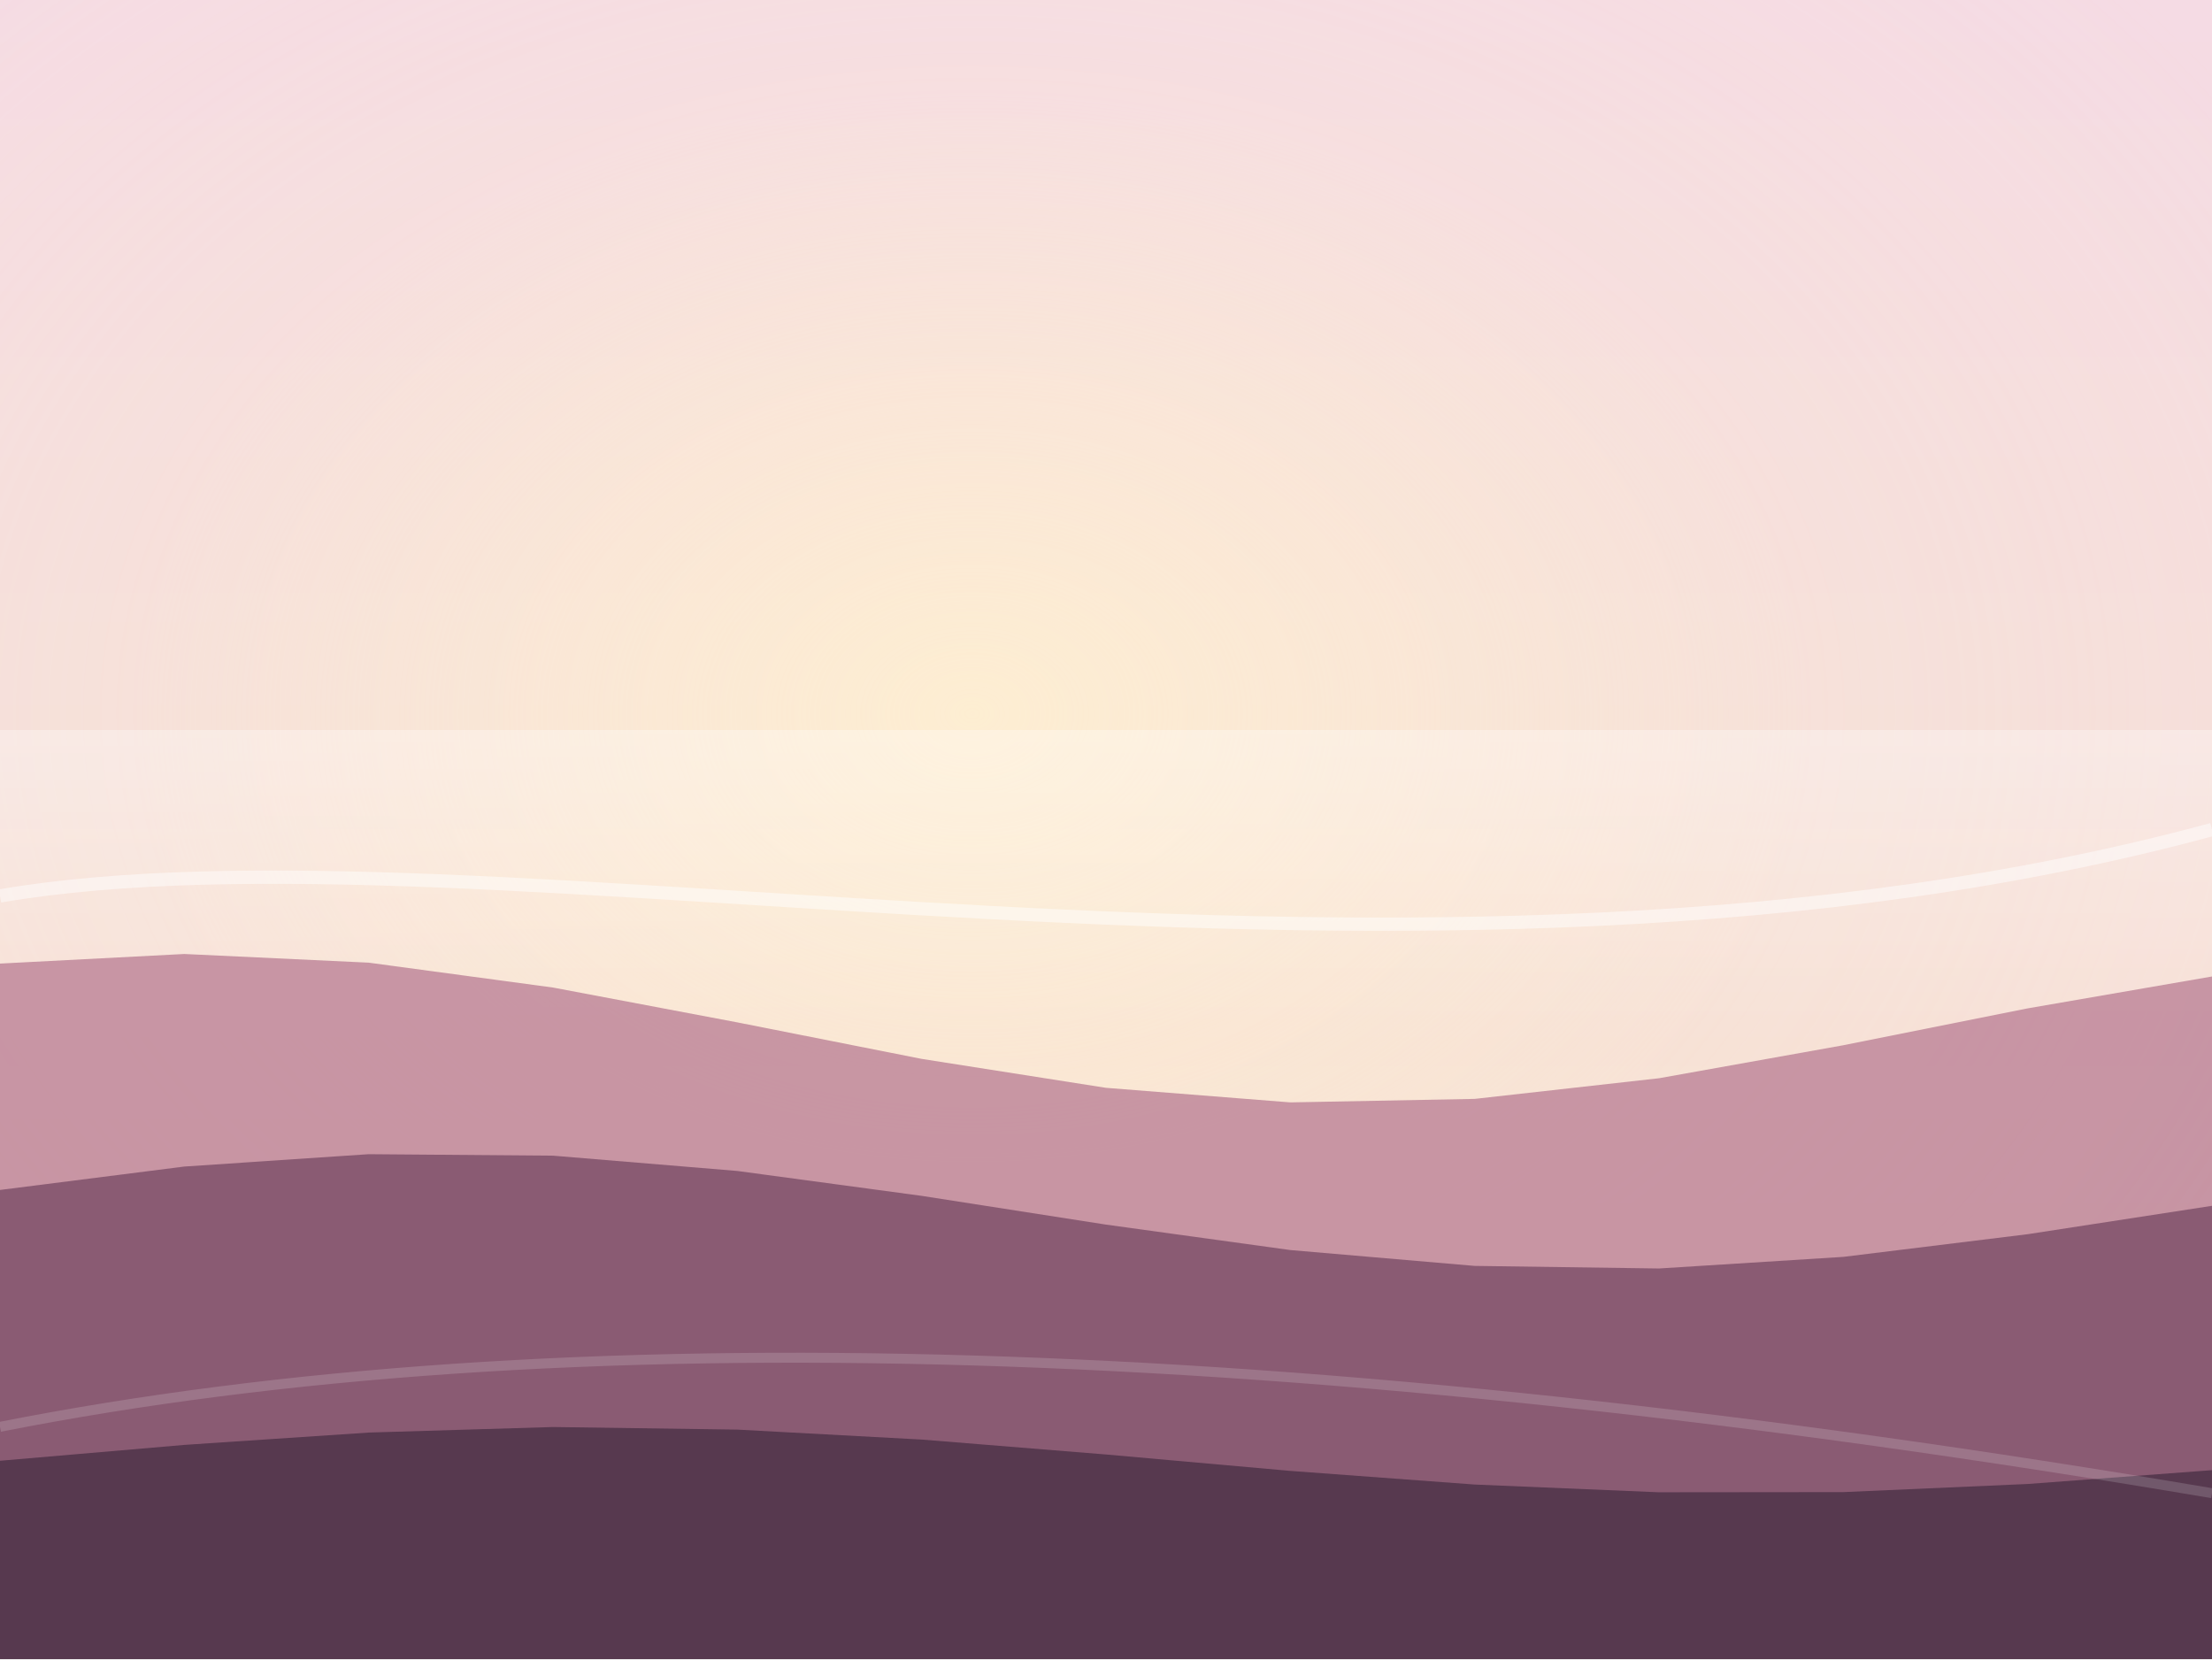
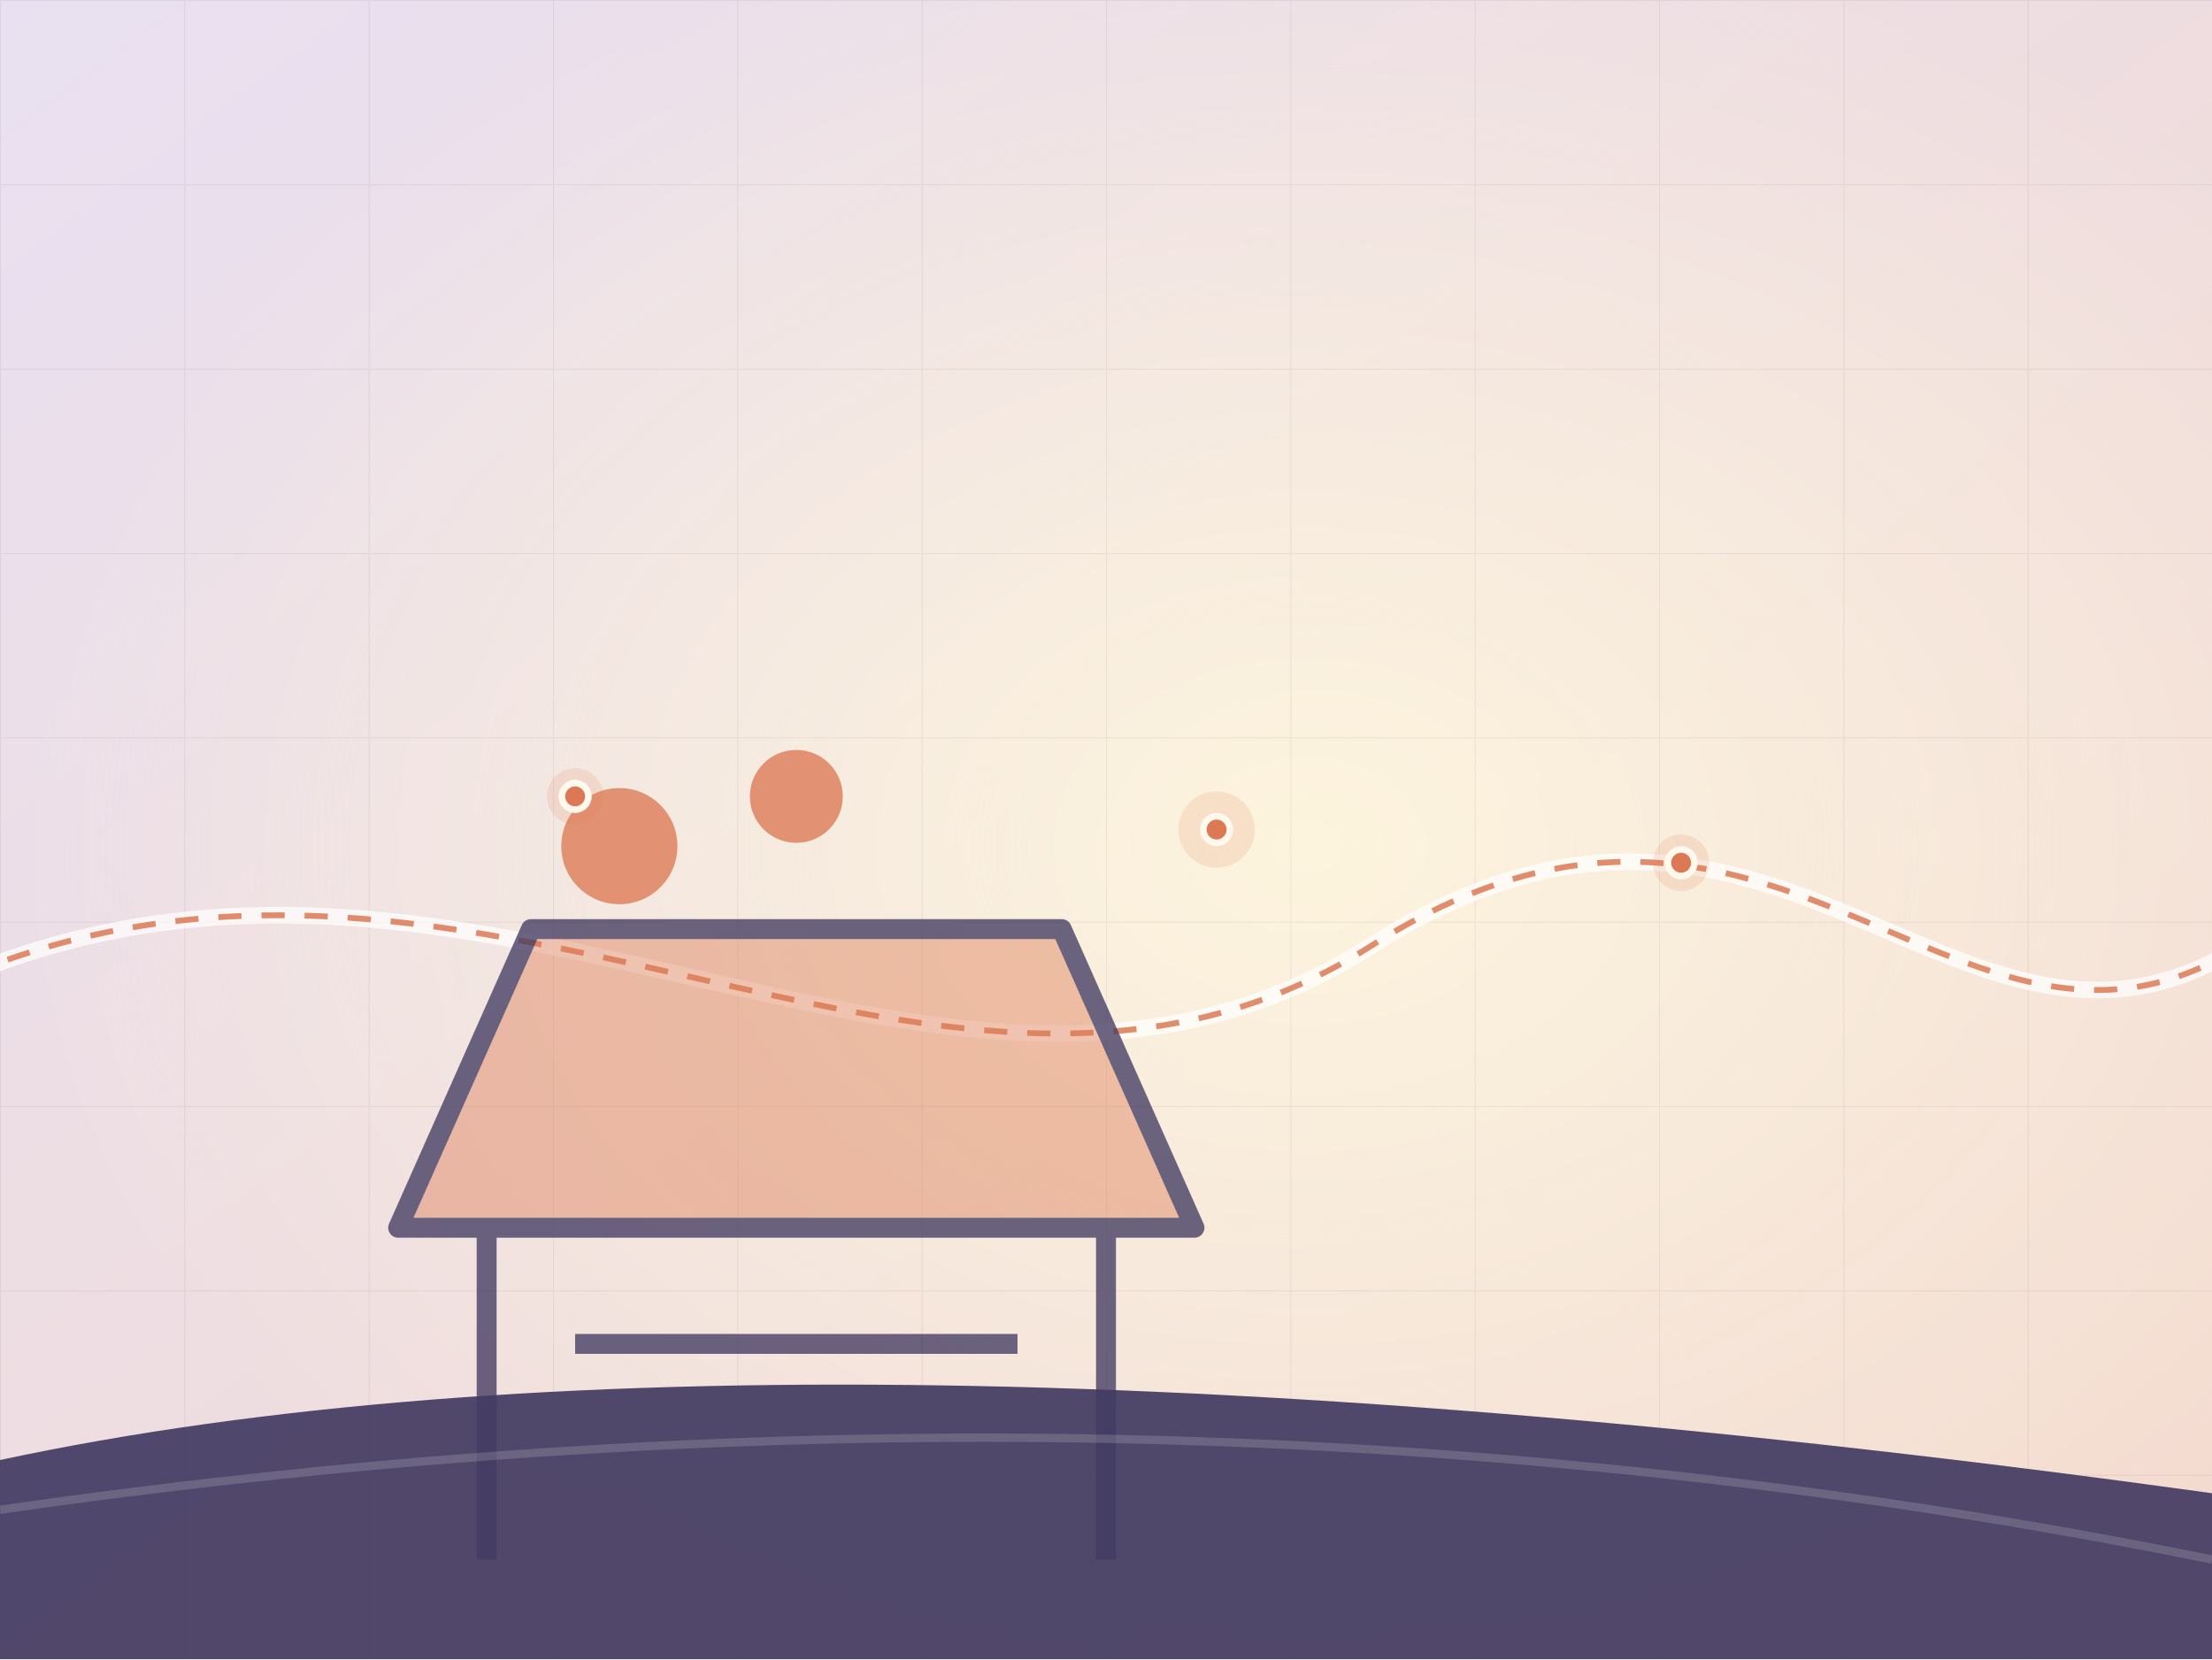
- <svg xmlns="http://www.w3.org/2000/svg" viewBox="0 0 1200 900" width="1200" height="900" role="img" aria-label="여행 사진 자리표시자">
+ <svg xmlns="http://www.w3.org/2000/svg" viewBox="0 0 1200 900" width="1200" height="900" role="img" aria-label="여행 기록 일러스트레이션">
  <defs>
-     <linearGradient id="sky" x1="0" y1="0" x2="0" y2="1">
-       <stop offset="0%" stop-color="#f5dbe4" />
-       <stop offset="100%" stop-color="#f6e2d0" />
+     <linearGradient id="sky" x1="0" y1="0" x2="1" y2="1">
+       <stop offset="0%" stop-color="#e9e0f1" />
+       <stop offset="100%" stop-color="#f4dace" />
    </linearGradient>
-     <radialGradient id="glow" cx="44%" cy="43%" r="68%">
-       <stop offset="0%" stop-color="#fff1d0" stop-opacity="0.82" />
-       <stop offset="55%" stop-color="#fff1d0" stop-opacity="0.16" />
-       <stop offset="100%" stop-color="#fff1d0" stop-opacity="0" />
+     <radialGradient id="light" cx="59%" cy="51%" r="58%">
+       <stop offset="0%" stop-color="#fff8dd" stop-opacity="0.86" />
+       <stop offset="100%" stop-color="#fff8dd" stop-opacity="0" />
    </radialGradient>
-     <linearGradient id="haze" x1="0" y1="0" x2="0" y2="1">
-       <stop offset="0%" stop-color="#ffffff" stop-opacity="0.3" />
-       <stop offset="100%" stop-color="#ffffff" stop-opacity="0" />
-     </linearGradient>
+     <pattern id="grid" width="100" height="100" patternUnits="userSpaceOnUse">
+       <path d="M 100 0 L 0 0 0 100" fill="none" stroke="#423b62" stroke-opacity="0.08" stroke-width="1" />
+     </pattern>
+     <filter id="soft">
+       <feGaussianBlur stdDeviation="12" />
+     </filter>
  </defs>
  <rect width="1200" height="900" fill="url(#sky)" />
-   <rect width="1200" height="900" fill="url(#glow)" />
-   <rect y="396.0" width="1200" height="162.0" fill="url(#haze)" />
-   <path d="M0 486.0 C 264.0 441.0, 768.0 567.0, 1200 450.0" fill="none" stroke="#ffffff" stroke-opacity="0.48" stroke-width="7.2" />
-   <polygon points="0.0,522.7 100.0,517.5 200.0,522.2 300.0,535.7 400.0,554.6 500.0,574.4 600.0,590.1 700.0,598.0 800.0,596.1 900.0,584.9 1000.0,567.0 1100.0,547.0 1200.0,529.7 1200,900 0,900" fill="#bd8498" opacity="0.82" />
-   <polygon points="0.0,645.5 100.0,632.8 200.0,626.1 300.0,626.9 400.0,635.2 500.0,648.7 600.0,664.3 700.0,678.1 800.0,686.7 900.0,688.1 1000.0,681.8 1100.0,669.5 1200.0,654.1 1200,900 0,900" fill="#8a5b73" />
-   <polygon points="0.0,792.4 100.0,783.8 200.0,777.1 300.0,774.1 400.0,775.5 500.0,780.9 600.0,789.0 700.0,797.9 800.0,805.3 900.0,809.5 1000.0,809.4 1100.0,805.0 1200.0,797.5 1200,900 0,900" fill="#57394f" />
-   <path d="M0 774.0 Q 456.0 684.0 1200 810.0" fill="none" stroke="#ffffff" stroke-opacity="0.16" stroke-width="5.4" />
+   <rect width="1200" height="900" fill="url(#light)" />
+   <rect width="1200" height="900" fill="url(#grid)" />
+   <path d="M -60 549 C 240 387, 504 666, 744 513 S 1080 657, 1260 477" fill="none" stroke="#ffffff" stroke-opacity="0.72" stroke-width="9" />
+   <path d="M -60 549 C 240 387, 504 666, 744 513 S 1080 657, 1260 477" fill="none" stroke="#dc7853" stroke-opacity="0.84" stroke-width="3.15" stroke-dasharray="12.6 10.8" />
+   <g transform="translate(216 504)" stroke="#423b62" stroke-width="10.8" stroke-linejoin="round" opacity="0.78">
+     <path d="M0 162H432L360 0H72Z" fill="#dc7853" fill-opacity="0.55" />
+     <path d="M48 162V342M384 162V342" />
+     <path d="M96 225H336" />
+     <circle cx="120" cy="-45" r="31.5" fill="#dc7853" stroke="none" />
+     <circle cx="216" cy="-72" r="25.2" fill="#dc7853" stroke="none" />
+   </g>
+   <g transform="translate(312 432)">
+     <circle r="15.3" fill="#dc7853" fill-opacity="0.16" />
+     <circle r="7.2" fill="#dc7853" stroke="#fff8ec" stroke-width="3.6" />
+   </g>
+   <g transform="translate(660 450)">
+     <circle r="20.7" fill="#dc7853" fill-opacity="0.16" />
+     <circle r="7.2" fill="#dc7853" stroke="#fff8ec" stroke-width="3.6" />
+   </g>
+   <g transform="translate(912 468)">
+     <circle r="15.3" fill="#dc7853" fill-opacity="0.16" />
+     <circle r="7.2" fill="#dc7853" stroke="#fff8ec" stroke-width="3.6" />
+   </g>
+   <path d="M0 792 Q 420 702 1200 810 V900 H0Z" fill="#423b62" opacity="0.92" />
+   <path d="M0 819 Q 624 729 1200 846" fill="none" stroke="#fff" stroke-opacity="0.16" stroke-width="4.5" />
</svg>
